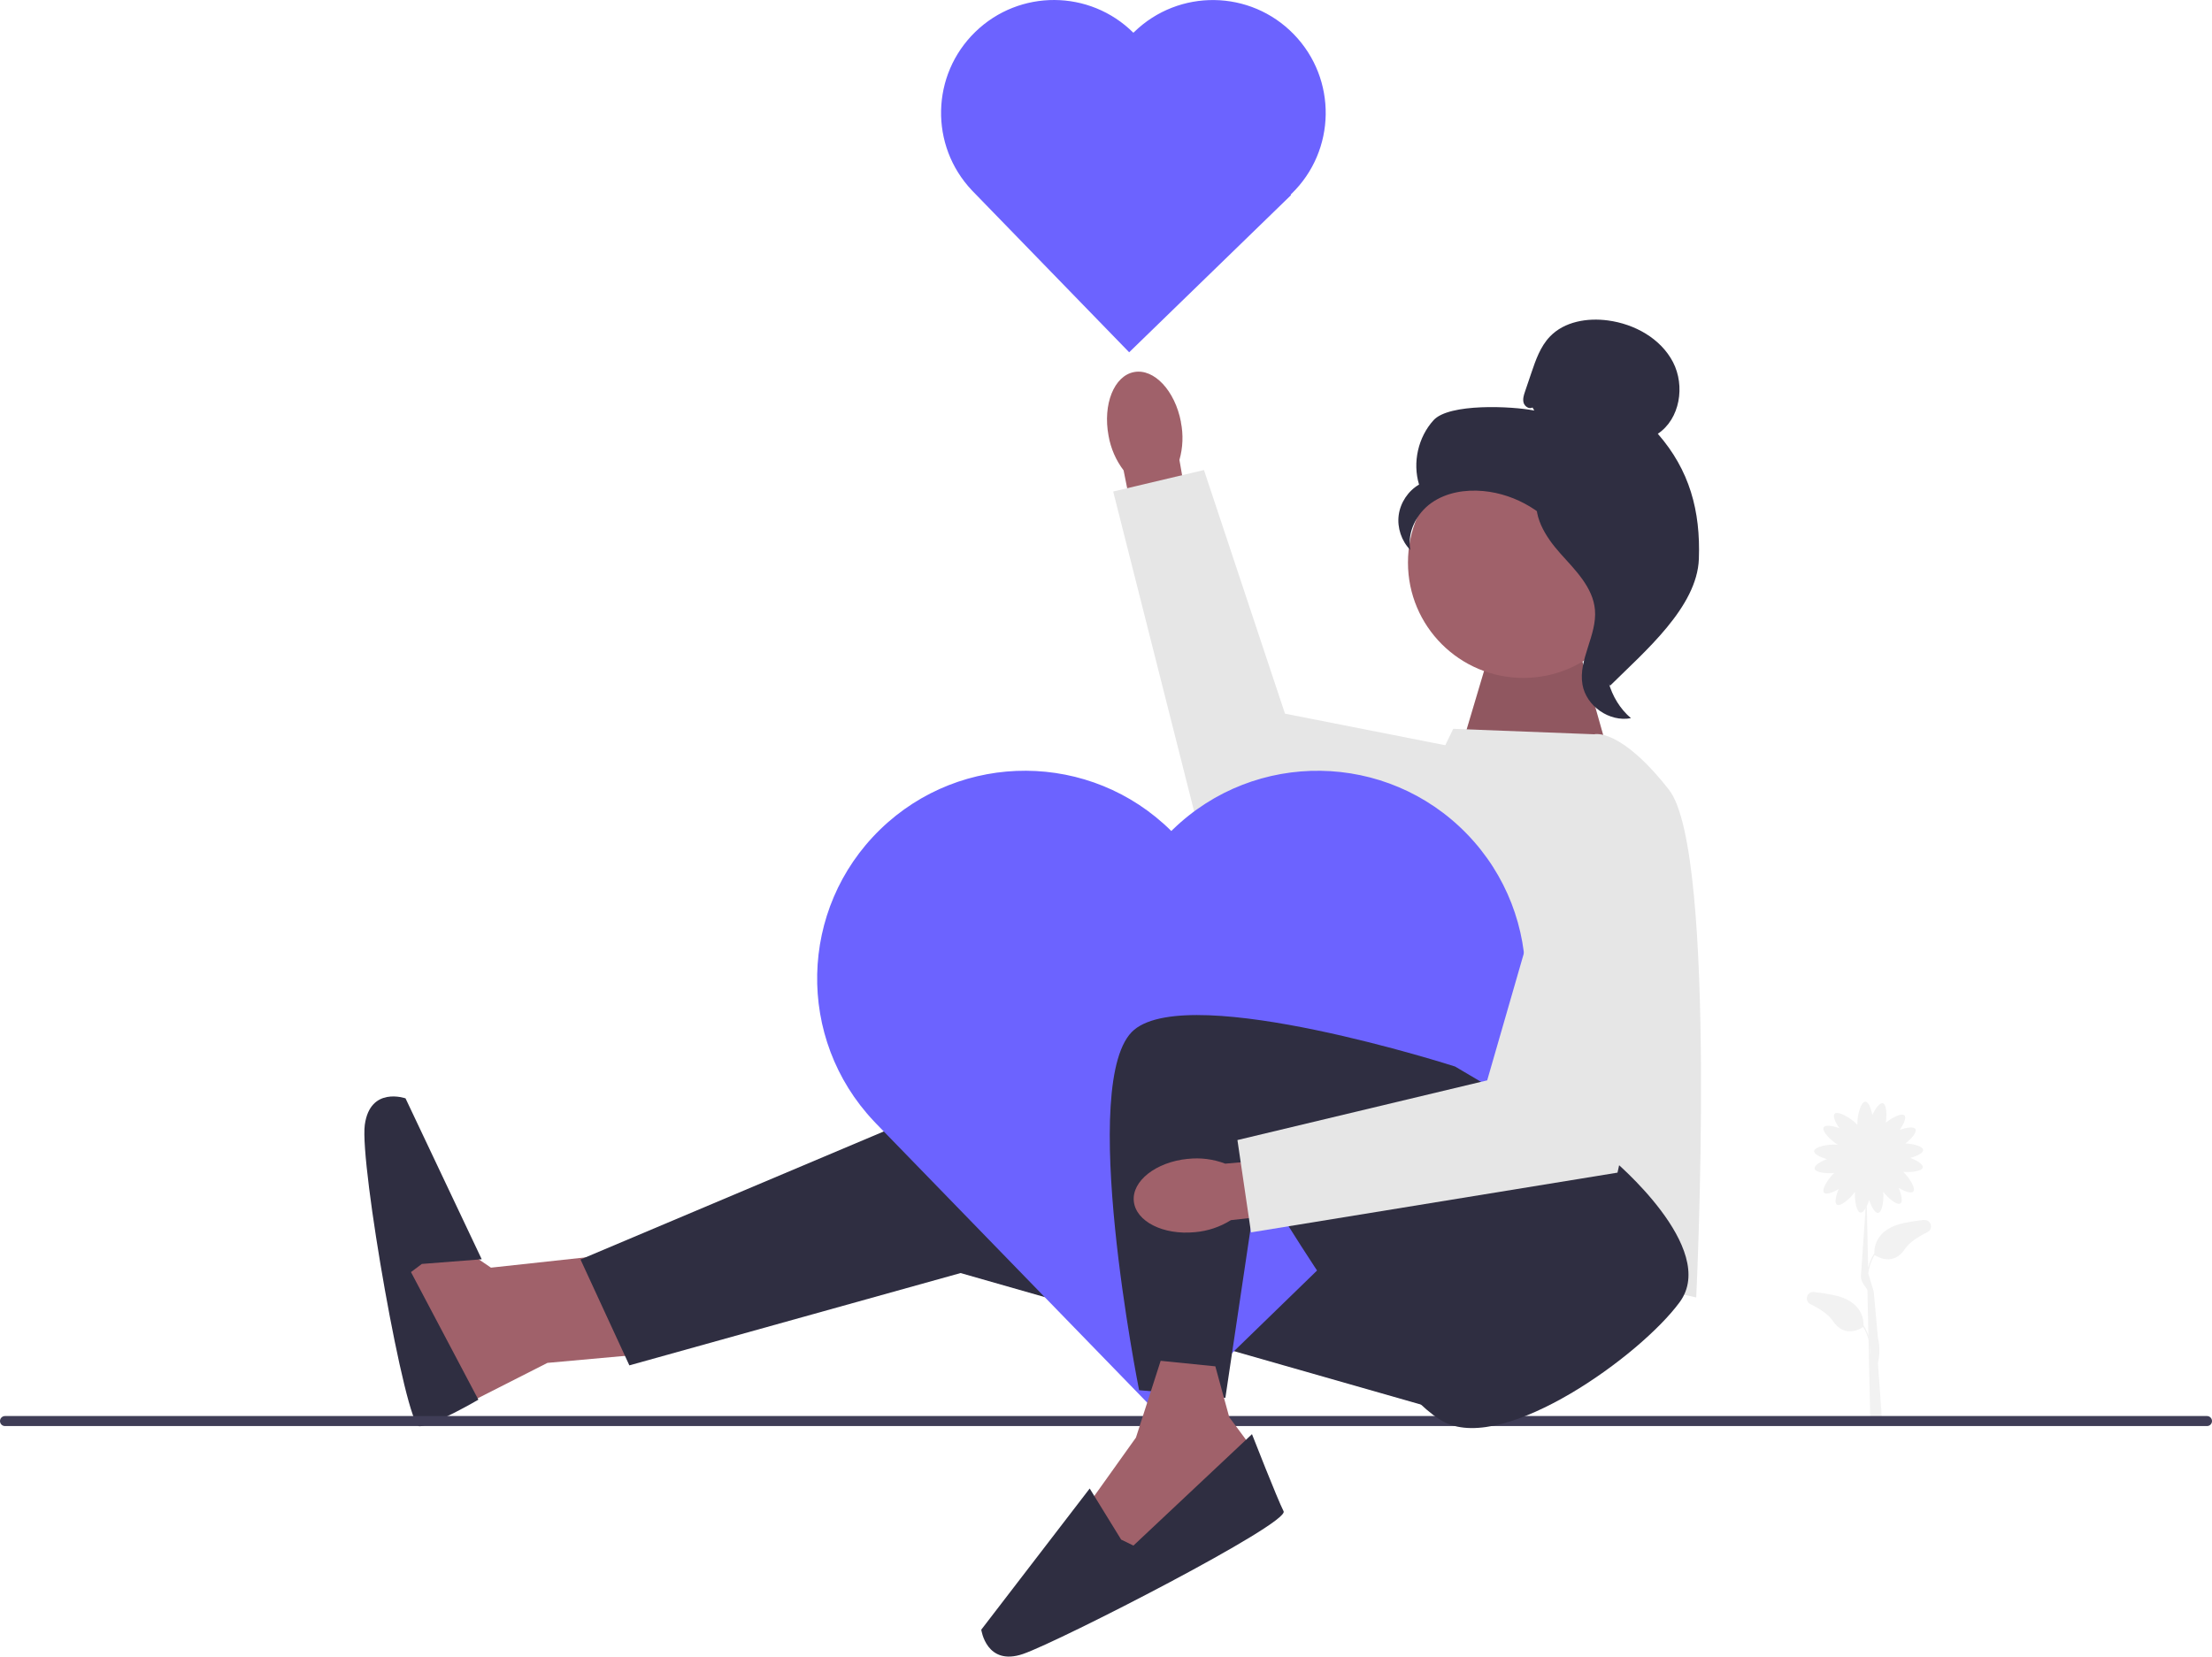
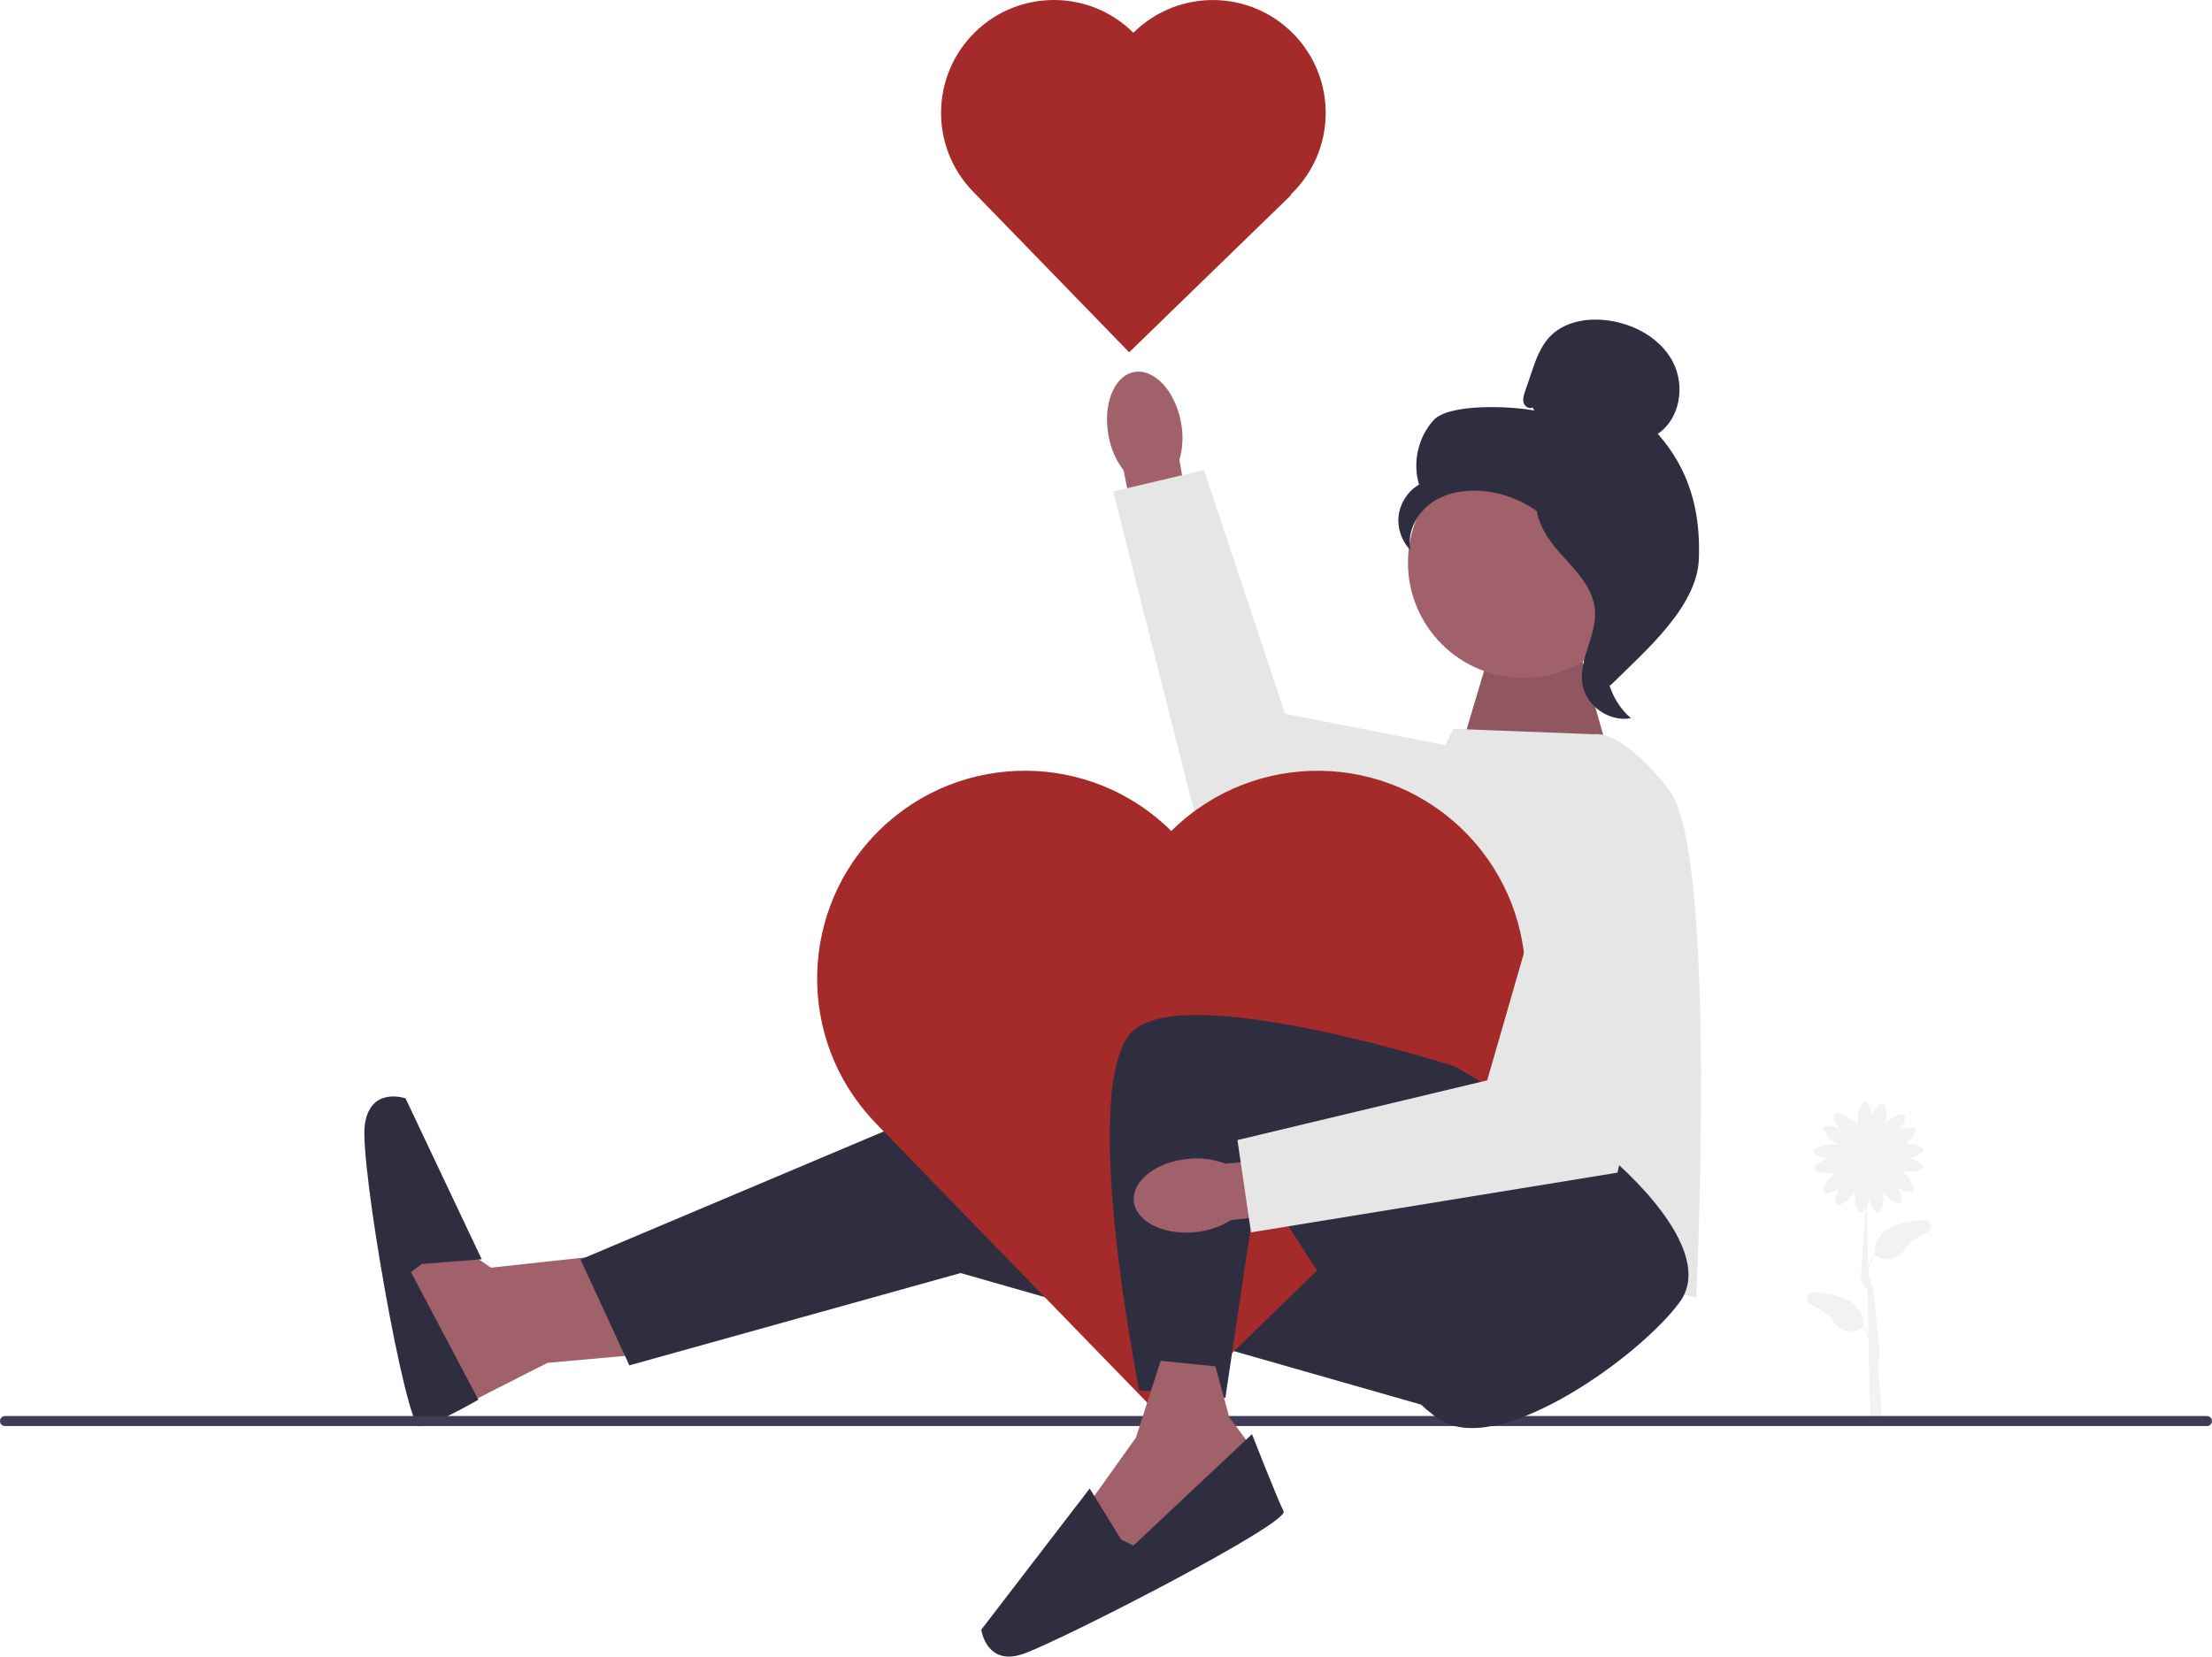
<svg xmlns="http://www.w3.org/2000/svg" width="524.67" height="392.99" viewBox="0 0 524.67 392.99">
  <polygon points="146.06 297.5 116.45 300.72 102.28 291.06 94.08 300.72 98.02 321.1 102.52 337.19 129.85 323.31 151.86 321.32 146.06 297.5" fill="#a0616a" />
  <polygon points="296.09 263.37 224.62 262.08 137.69 298.78 149.28 323.9 227.84 302 349.53 336.77 332.79 254.36 296.09 263.37" fill="#2f2e41" />
  <path d="m100.05,299.84l14.21-1.11-18.07-38.17s-8.37-2.96-9.66,6.25c-1.29,9.2,9.7,71.53,12.92,71.53s14.02-6.3,14.02-6.3l-15.99-30.27,2.58-1.93h-.01Z" fill="#2f2e41" />
  <path d="m456.35,289.39c-1.43.15-2.99.38-4.65.72-7.04,1.43-7.18,6.21-7.12,7.3l-.05-.03c-.71,1.13-1.15,2.28-1.42,3.37l-.32-14.64c.21-.43.4-.93.56-1.43.53,1.62,1.39,3.15,2.13,3.05.97-.13,1.39-2.98,1.21-5,1.23,1.58,3.3,3.28,4.08,2.76.62-.42.25-2.14-.43-3.7,1.42.86,2.99,1.42,3.48.87.67-.74-.93-3.27-2.4-4.68,1.97.18,4.48-.13,4.64-1.03.14-.74-1.36-1.67-2.95-2.27,1.6-.42,3.1-1.16,3.05-1.89-.06-.87-2.28-1.45-4.2-1.53,1.45-1.13,2.78-2.7,2.37-3.41-.37-.65-2.11-.4-3.72.17.95-1.36,1.62-2.89,1.11-3.41-.63-.65-2.88.47-4.42,1.72.3-1.94.15-4.39-.72-4.61-.73-.19-1.76,1.24-2.47,2.79-.31-1.63-.95-3.17-1.68-3.17-1.04,0-1.88,3.14-1.88,5.18v.33c-.1-.12-.22-.25-.36-.38-1.47-1.42-4.3-3-5.03-2.26-.51.52.16,2.05,1.11,3.41-1.61-.57-3.35-.83-3.72-.17-.5.88,1.65,3.06,3.39,4.12-.1-.01-.22-.02-.33-.03-2.04-.14-5.23.49-5.3,1.53-.05.73,1.45,1.47,3.05,1.89-1.6.6-3.09,1.53-2.95,2.27.16.9,2.67,1.21,4.64,1.03-1.47,1.41-3.07,3.94-2.4,4.68.49.54,2.06-.02,3.48-.87-.68,1.56-1.05,3.28-.43,3.7.82.55,3.09-1.37,4.28-3.02-.12,2.02.36,4.8,1.32,4.91.4.05.83-.38,1.21-1.04l-1.09,15.74c-.25,1.83,1.37,3.03,1.52,3.78l.23,10.66c-.26-.76-.62-1.54-1.1-2.31l-.05.03c.06-1.1-.08-5.87-7.12-7.3-1.66-.34-3.22-.57-4.65-.72-1.69-.18-2.35,2.13-.82,2.88,2.21,1.08,4.29,2.44,5.37,4.05,2.77,4.12,6.59,1.74,7.14,1.37.61,1.01,1.01,2.03,1.26,3l.12,5.66c-.03.13-.05.21-.05.21l.06.02.3,13.7,2.8-.02-1-14c.17-.76.69-3.33,0-6l-1-11h0s.06.29,0,0l-1.3-4.32c.19-1.34.63-2.84,1.52-4.33.54.37,4.37,2.75,7.14-1.37,1.08-1.61,3.16-2.97,5.37-4.05,1.52-.75.87-3.06-.82-2.88h0v-.03h0Zm-12.76,32.41l-.05-2.4c.11.91.1,1.72.05,2.4Z" fill="#f2f2f2" />
  <path d="m0,337.11c0,.66.53,1.19,1.19,1.19h522.29c.66,0,1.19-.53,1.19-1.19s-.53-1.19-1.19-1.19H1.19c-.66,0-1.19.53-1.19,1.19Z" fill="#3f3d56" />
  <polygon points="346.55 177.51 353.64 153.69 374.24 153.04 382.61 182.66 346.55 177.51" fill="#a0616a" />
  <polygon points="346.55 177.51 353.64 153.69 374.24 153.04 382.61 182.66 346.55 177.51" isolation="isolate" opacity=".1" />
  <path d="m378.18,174.19l-33.48-1.29-10.38,21.35-16.02,94.55,84.03,18.99s5.15-105.6-6.44-120.41-17.71-13.2-17.71-13.2h0Z" fill="#e6e6e6" />
-   <path id="uuid-f6abe314-27c7-4ccb-8a63-291e304b5b03-122" d="m280.12,100.15c-1.4-7.45-6.37-12.78-11.12-11.89s-7.46,7.65-6.06,15.11c.52,2.99,1.74,5.8,3.57,8.22l6.31,31.51,12.45-2.53-5.52-31.46c.83-2.92.95-5.99.35-8.96h.02,0Z" fill="#a0616a" />
+   <path id="uuid-f6abe314-27c7-4ccb-8a63-291e304b5b03-90" d="m280.12,100.15c-1.4-7.45-6.37-12.78-11.12-11.89s-7.46,7.65-6.06,15.11c.52,2.99,1.74,5.8,3.57,8.22l6.31,31.51,12.45-2.53-5.52-31.46c.83-2.92.95-5.99.35-8.96h.02,0Z" fill="#a0616a" />
  <polygon points="373.17 182.77 304.79 169.3 285.57 111.5 264.04 116.6 285.64 201.98 363.04 212.16 373.17 182.77" fill="#e6e6e6" />
-   <path d="m269.03,7.57h0c-.07.07-.13.13-.2.2-10.35-10.28-27.03-10.37-37.5-.2h0c-10.5,10.2-10.86,26.95-.8,37.59h0l.25.26h0l37.05,38.15,38.41-37.3-.11-.11c.06-.06.13-.12.2-.18h0c10.61-10.3,10.85-27.25.55-37.85h0c-10.3-10.61-27.25-10.85-37.85-.55h0s0-.01,0,0Z" fill="#6c63ff" />
-   <path d="m278.19,196.77h0c-.12.12-.24.25-.36.37-19.07-18.92-49.78-19.09-69.06-.37h0c-19.34,18.79-20,49.64-1.47,69.23h0l.46.49h0l68.24,70.26,70.73-68.7-.2-.2c.12-.11.24-.22.36-.33h0c19.53-18.97,19.99-50.18,1.02-69.72h0c-18.97-19.53-50.18-19.99-69.72-1.02h.01-.01Z" fill="#6c63ff" />
+   <path d="m269.03,7.57h0c-.07.07-.13.13-.2.2-10.35-10.28-27.03-10.37-37.5-.2h0c-10.5,10.2-10.86,26.95-.8,37.59h0l.25.26h0l37.05,38.15,38.41-37.3-.11-.11c.06-.06.13-.12.2-.18h0c10.61-10.3,10.85-27.25.55-37.85h0c-10.3-10.61-27.25-10.85-37.85-.55h0s0-.01,0,0Z" fill="#a52a2a" />
+   <path d="m278.19,196.77h0c-.12.12-.24.25-.36.37-19.07-18.92-49.78-19.09-69.06-.37h0c-19.34,18.79-20,49.64-1.47,69.23h0l.46.49h0l68.24,70.26,70.73-68.7-.2-.2c.12-.11.24-.22.36-.33h0c19.53-18.97,19.99-50.18,1.02-69.72h0c-18.97-19.53-50.18-19.99-69.72-1.02h.01-.01Z" fill="#a52a2a" />
  <path d="m382.52,275.08s25.27,21.05,15.89,33.82c-9.37,12.77-41.25,35.63-55.65,28.54s-44.29-58.33-44.29-58.33l-7.82,52.49-20.46-1.81s-14.86-74.14-1.16-85.51c13.71-11.37,76.11,8.73,76.11,8.73l37.37,22.08h0Z" fill="#2f2e41" />
  <polygon points="275.3 322.82 269.44 341.03 257.23 358.14 266.59 372.15 296.34 352.56 296.24 342.48 291.57 336.19 288.27 324.13 275.3 322.82" fill="#a0616a" />
  <path d="m265.94,365.25l-7.47-12.14-25.72,33.49s1.19,8.8,9.97,5.74,63.21-30.96,61.74-33.83-7.5-18.29-7.5-18.29l-28.12,26.43-2.89-1.41h0Z" fill="#2f2e41" />
-   <path id="uuid-e754aefe-2704-496b-b12c-5c32fb8aa720-123" d="m281.73,274.91c-7.55.75-13.28,5.25-12.8,10.05s6.98,8.09,14.53,7.34c3.02-.26,5.93-1.24,8.5-2.85l31.93-3.57-1.45-12.62-31.82,2.79c-2.83-1.08-5.88-1.47-8.89-1.13h0Z" fill="#a0616a" />
+   <path id="uuid-e754aefe-2704-496b-b12c-5c32fb8aa720-91" d="m281.73,274.91c-7.55.75-13.28,5.25-12.8,10.05s6.98,8.09,14.53,7.34c3.02-.26,5.93-1.24,8.5-2.85l31.93-3.57-1.45-12.62-31.82,2.79c-2.83-1.08-5.88-1.47-8.89-1.13h0Z" fill="#a0616a" />
  <polygon points="372.07 189.33 352.75 256.29 293.51 270.45 296.73 292.35 383.66 278.18 400.47 201.95 372.07 189.33" fill="#e6e6e6" />
  <circle cx="361.32" cy="133.46" r="27.36" fill="#a0616a" />
  <path d="m363.5,96.67c-.79.46-1.85-.24-2.11-1.12-.25-.88.04-1.82.34-2.68.49-1.46.98-2.92,1.48-4.37,1.05-3.1,2.16-6.31,4.43-8.67,3.42-3.56,8.86-4.47,13.76-3.81,6.29.84,12.49,4.25,15.42,9.88,2.92,5.63,1.68,13.49-3.6,17,7.53,8.63,10.15,18.25,9.74,29.69-.41,11.45-12.89,21.98-21.02,30.04-1.82-1.1-3.47-6.26-2.47-8.14,1-1.87-.43-4.05.8-5.77s2.27,1.02,1.02-.69c-.79-1.08,2.29-3.58,1.12-4.22-5.67-3.14-7.56-10.21-11.13-15.63-4.3-6.53-11.66-10.96-19.44-11.69-4.29-.4-8.82.33-12.33,2.82-3.52,2.49-5.79,6.94-4.98,11.17-2.11-2.14-3.16-5.29-2.77-8.27.4-2.98,2.23-5.74,4.83-7.26-1.58-5.22-.23-11.23,3.44-15.27s18.54-3.35,23.89-2.29l-.41-.71h0Z" fill="#2f2e41" />
  <path d="m364.34,116.64c7.09.77,12.21,6.91,16.53,12.58,2.49,3.27,5.1,6.88,5.04,10.99-.06,4.15-2.84,7.72-4.17,11.66-2.17,6.44-.06,14.09,5.11,18.5-5.1.97-10.62-2.86-11.5-7.98-1.03-5.96,3.49-11.71,2.96-17.74-.47-5.31-4.65-9.39-8.21-13.36s-6.89-9.23-5.26-14.3l-.5-.34h0Z" fill="#2f2e41" />
</svg>
